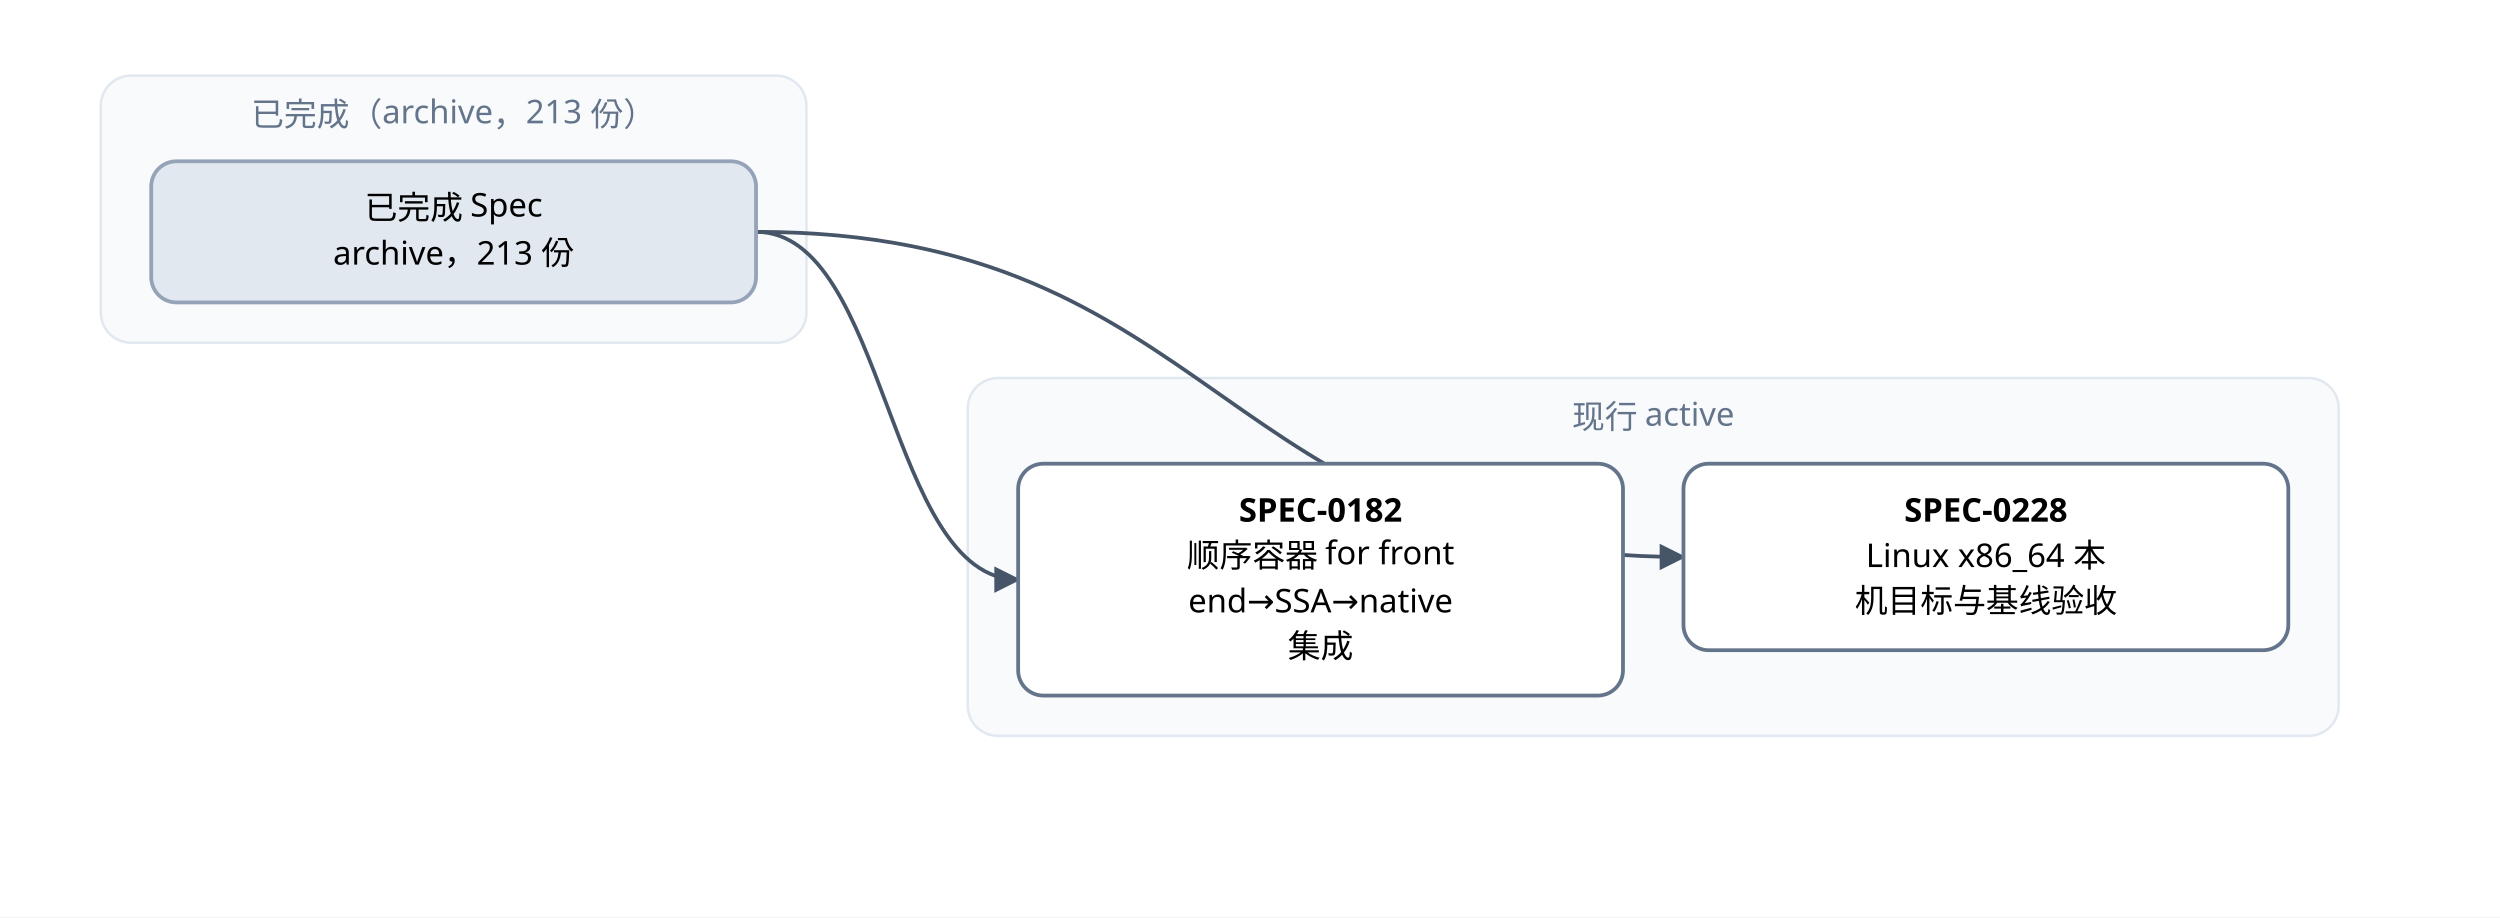
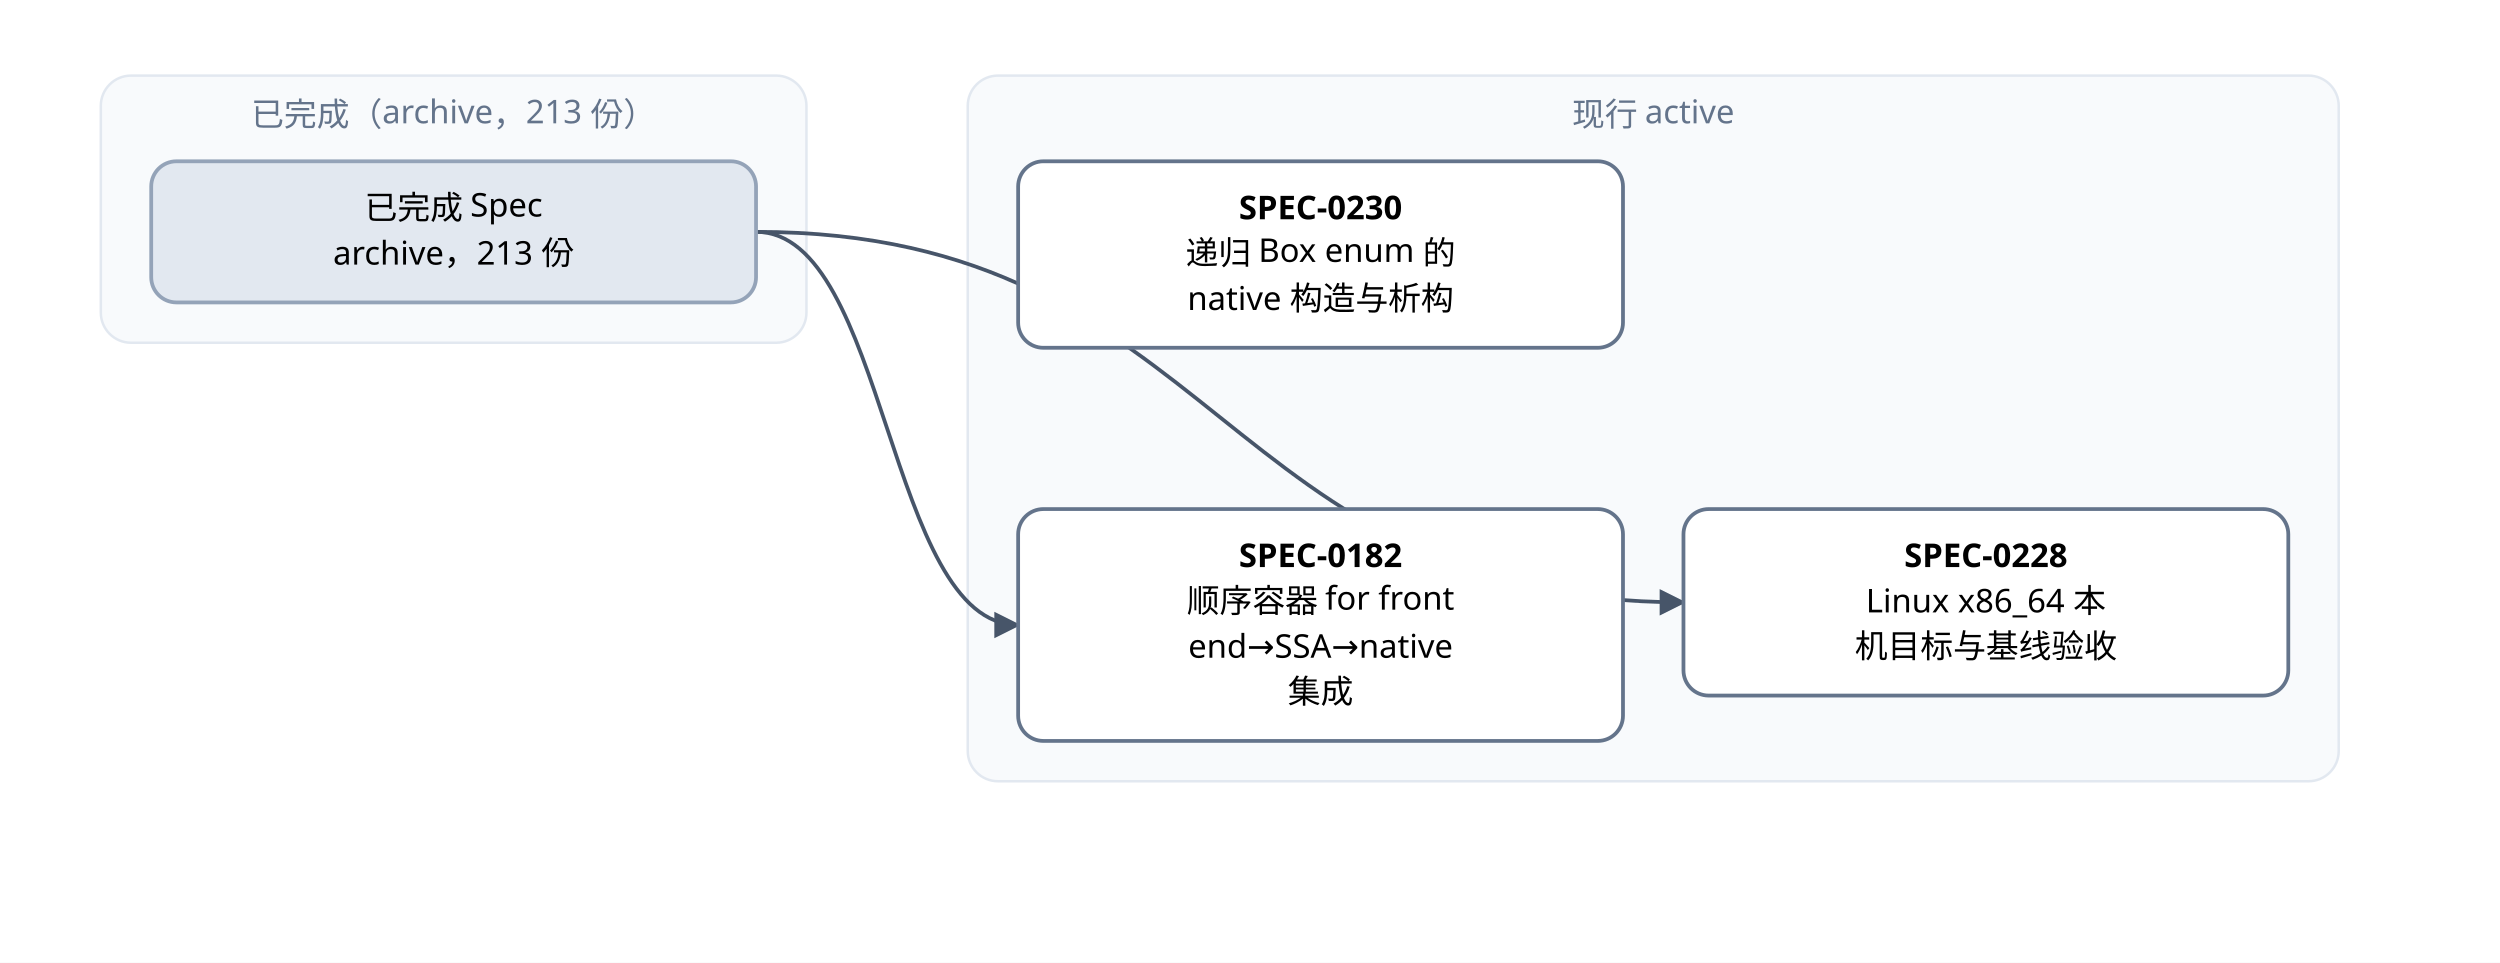
- <svg xmlns="http://www.w3.org/2000/svg" width="992" height="364" viewBox="0 0 992 364" font-family="PingFang SC, Microsoft YaHei, sans-serif">
+ <svg xmlns="http://www.w3.org/2000/svg" width="992" height="382" viewBox="0 0 992 382" font-family="PingFang SC, Microsoft YaHei, sans-serif">
  <defs>
    <marker id="arrow" viewBox="0 0 10 10" refX="9" refY="5" markerWidth="7" markerHeight="7" orient="auto-start-reverse">
      <path d="M0,0 L10,5 L0,10 z" fill="#475569" />
    </marker>
  </defs>
-   <rect width="992" height="364" fill="#ffffff" />
+   <rect width="992" height="382" fill="#ffffff" />
  <rect x="40" y="30" width="280" height="106" rx="12" fill="#f8fafc" stroke="#e2e8f0" />
  <text x="180" y="50" text-anchor="middle" font-size="13" fill="#64748b">已完成（archive，213 份）</text>
-   <rect x="384" y="150" width="544" height="142" rx="12" fill="#f8fafc" stroke="#e2e8f0" />
-   <text x="656" y="170" text-anchor="middle" font-size="13" fill="#64748b">现行 active</text>
-   <path d="M 300 92 C 352 92, 352 230, 404 230" fill="none" stroke="#475569" stroke-width="1.5" marker-end="url(#arrow)" />
-   <path d="M 300 92 C 484 92, 484 221, 668 221" fill="none" stroke="#475569" stroke-width="1.5" marker-end="url(#arrow)" />
-   <rect x="404" y="184" width="240" height="92" rx="10" fill="#ffffff" stroke="#64748b" stroke-width="1.5" />
-   <text x="524" y="207" text-anchor="middle" font-size="13" font-weight="600">SPEC-0182</text>
-   <text x="524" y="225" text-anchor="middle" font-size="13">顺序容器 for front</text>
-   <text x="524" y="243" text-anchor="middle" font-size="13">end→SSA→native</text>
-   <text x="524" y="261" text-anchor="middle" font-size="13"> 集成</text>
-   <rect x="668" y="184" width="240" height="74" rx="10" fill="#ffffff" stroke="#64748b" stroke-width="1.5" />
-   <text x="788" y="207" text-anchor="middle" font-size="13" font-weight="600">SPEC-0228</text>
-   <text x="788" y="225" text-anchor="middle" font-size="13">Linux x86_64 本</text>
-   <text x="788" y="243" text-anchor="middle" font-size="13">机目标与基线验收</text>
+   <rect x="384" y="30" width="544" height="280" rx="12" fill="#f8fafc" stroke="#e2e8f0" />
+   <text x="656" y="50" text-anchor="middle" font-size="13" fill="#64748b">现行 active</text>
+   <path d="M 300 92 C 352 92, 352 248, 404 248" fill="none" stroke="#475569" stroke-width="1.5" marker-end="url(#arrow)" />
+   <path d="M 300 92 C 484 92, 484 239, 668 239" fill="none" stroke="#475569" stroke-width="1.5" marker-end="url(#arrow)" />
+   <rect x="404" y="202" width="240" height="92" rx="10" fill="#ffffff" stroke="#64748b" stroke-width="1.5" />
+   <text x="524" y="225" text-anchor="middle" font-size="13" font-weight="600">SPEC-0182</text>
+   <text x="524" y="243" text-anchor="middle" font-size="13">顺序容器 for front</text>
+   <text x="524" y="261" text-anchor="middle" font-size="13">end→SSA→native</text>
+   <text x="524" y="279" text-anchor="middle" font-size="13"> 集成</text>
+   <rect x="668" y="202" width="240" height="74" rx="10" fill="#ffffff" stroke="#64748b" stroke-width="1.5" />
+   <text x="788" y="225" text-anchor="middle" font-size="13" font-weight="600">SPEC-0228</text>
+   <text x="788" y="243" text-anchor="middle" font-size="13">Linux x86_64 本</text>
+   <text x="788" y="261" text-anchor="middle" font-size="13">机目标与基线验收</text>
+   <rect x="404" y="64" width="240" height="74" rx="10" fill="#ffffff" stroke="#64748b" stroke-width="1.5" />
+   <text x="524" y="87" text-anchor="middle" font-size="13" font-weight="600">SPEC-0230</text>
+   <text x="524" y="105" text-anchor="middle" font-size="13">递归 Box enum 的 </text>
+   <text x="524" y="123" text-anchor="middle" font-size="13">native 构造与析构</text>
  <rect x="60" y="64" width="240" height="56" rx="10" fill="#e2e8f0" stroke="#94a3b8" stroke-width="1.5" />
  <text x="180" y="87" text-anchor="middle" font-size="13">已完成 Spec</text>
  <text x="180" y="105" text-anchor="middle" font-size="13">archive，213 份</text>
</svg>
